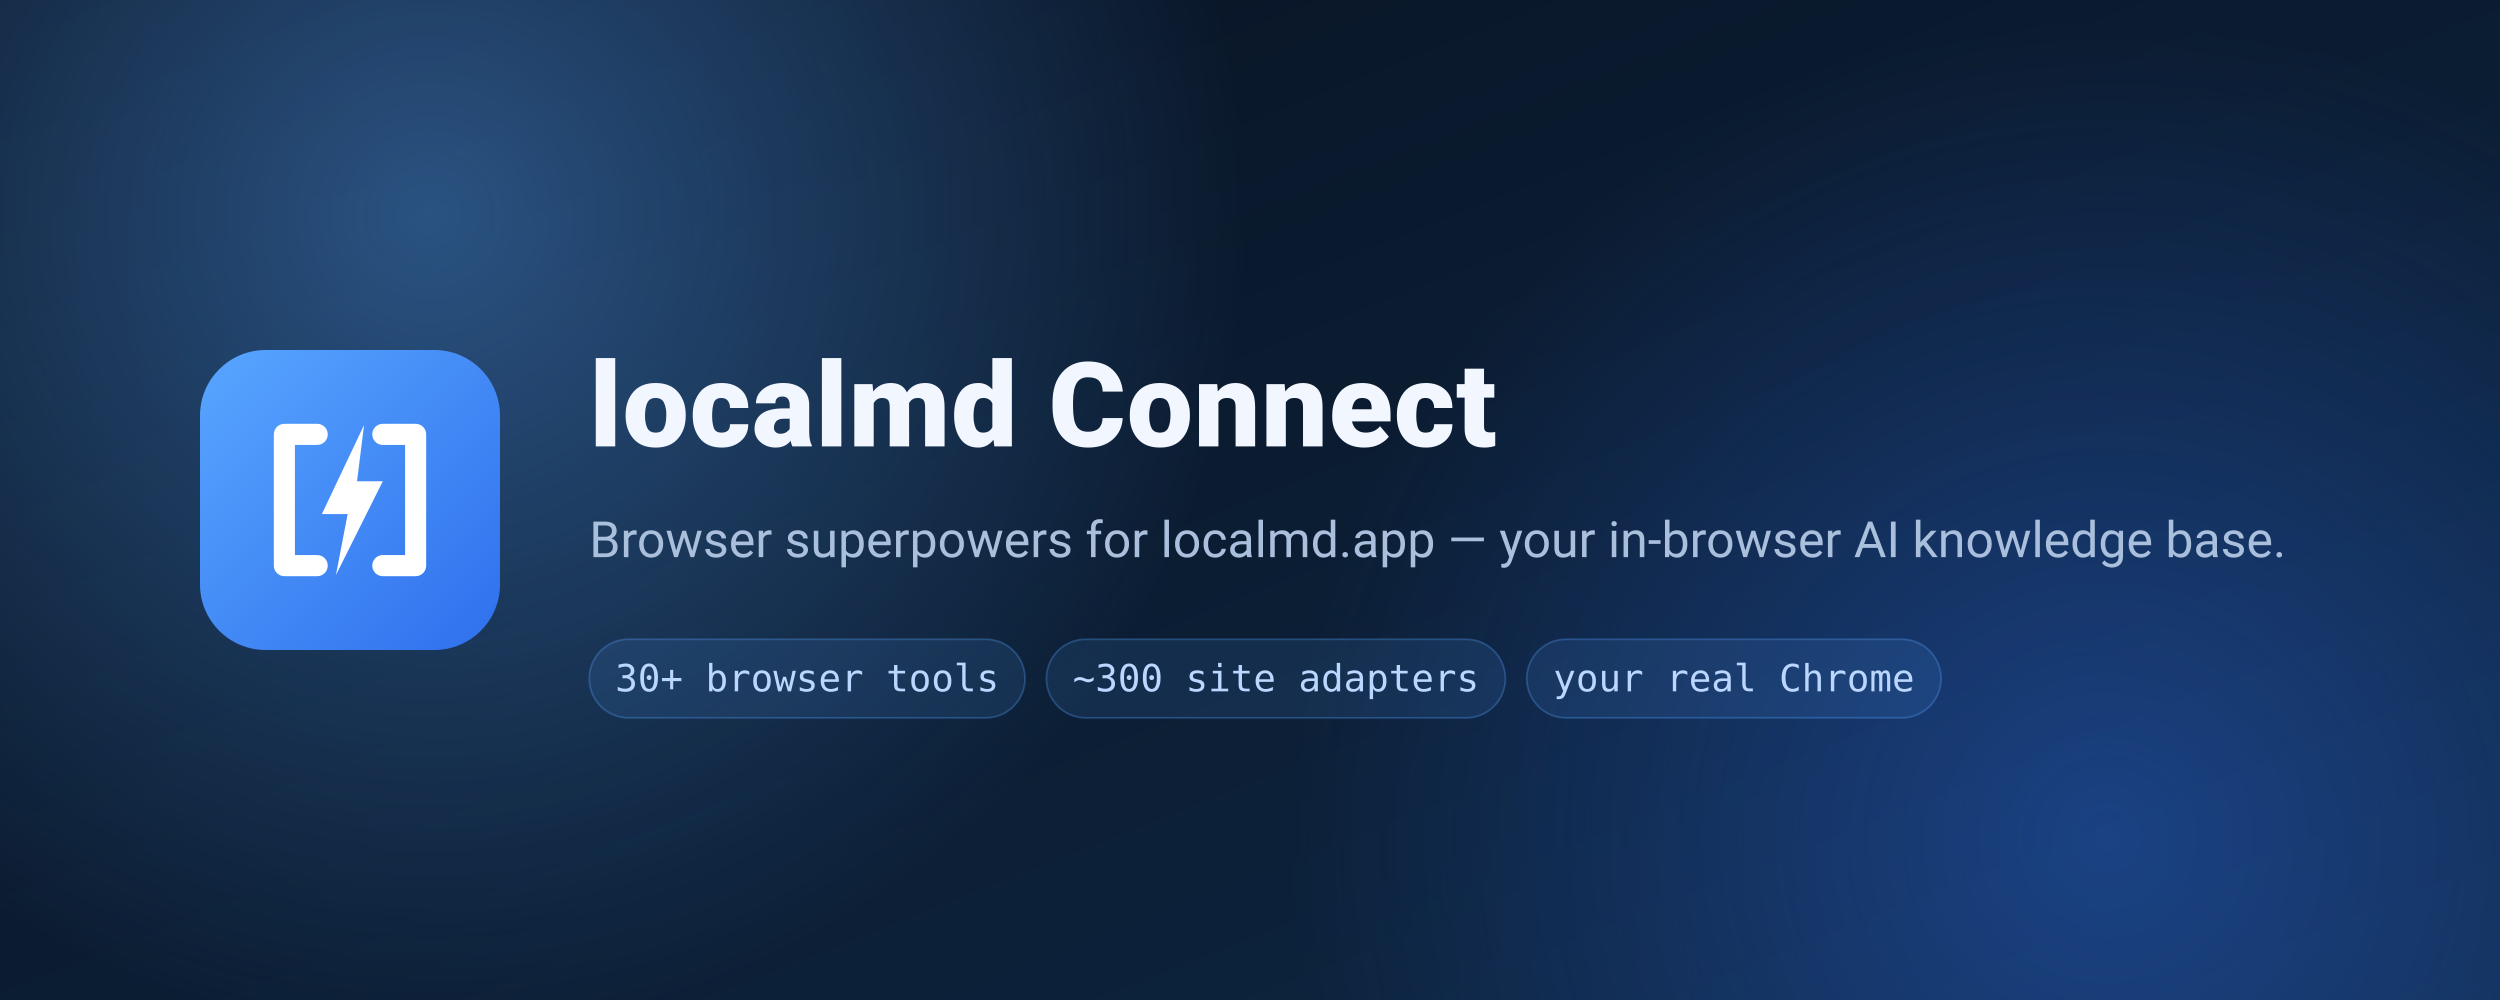
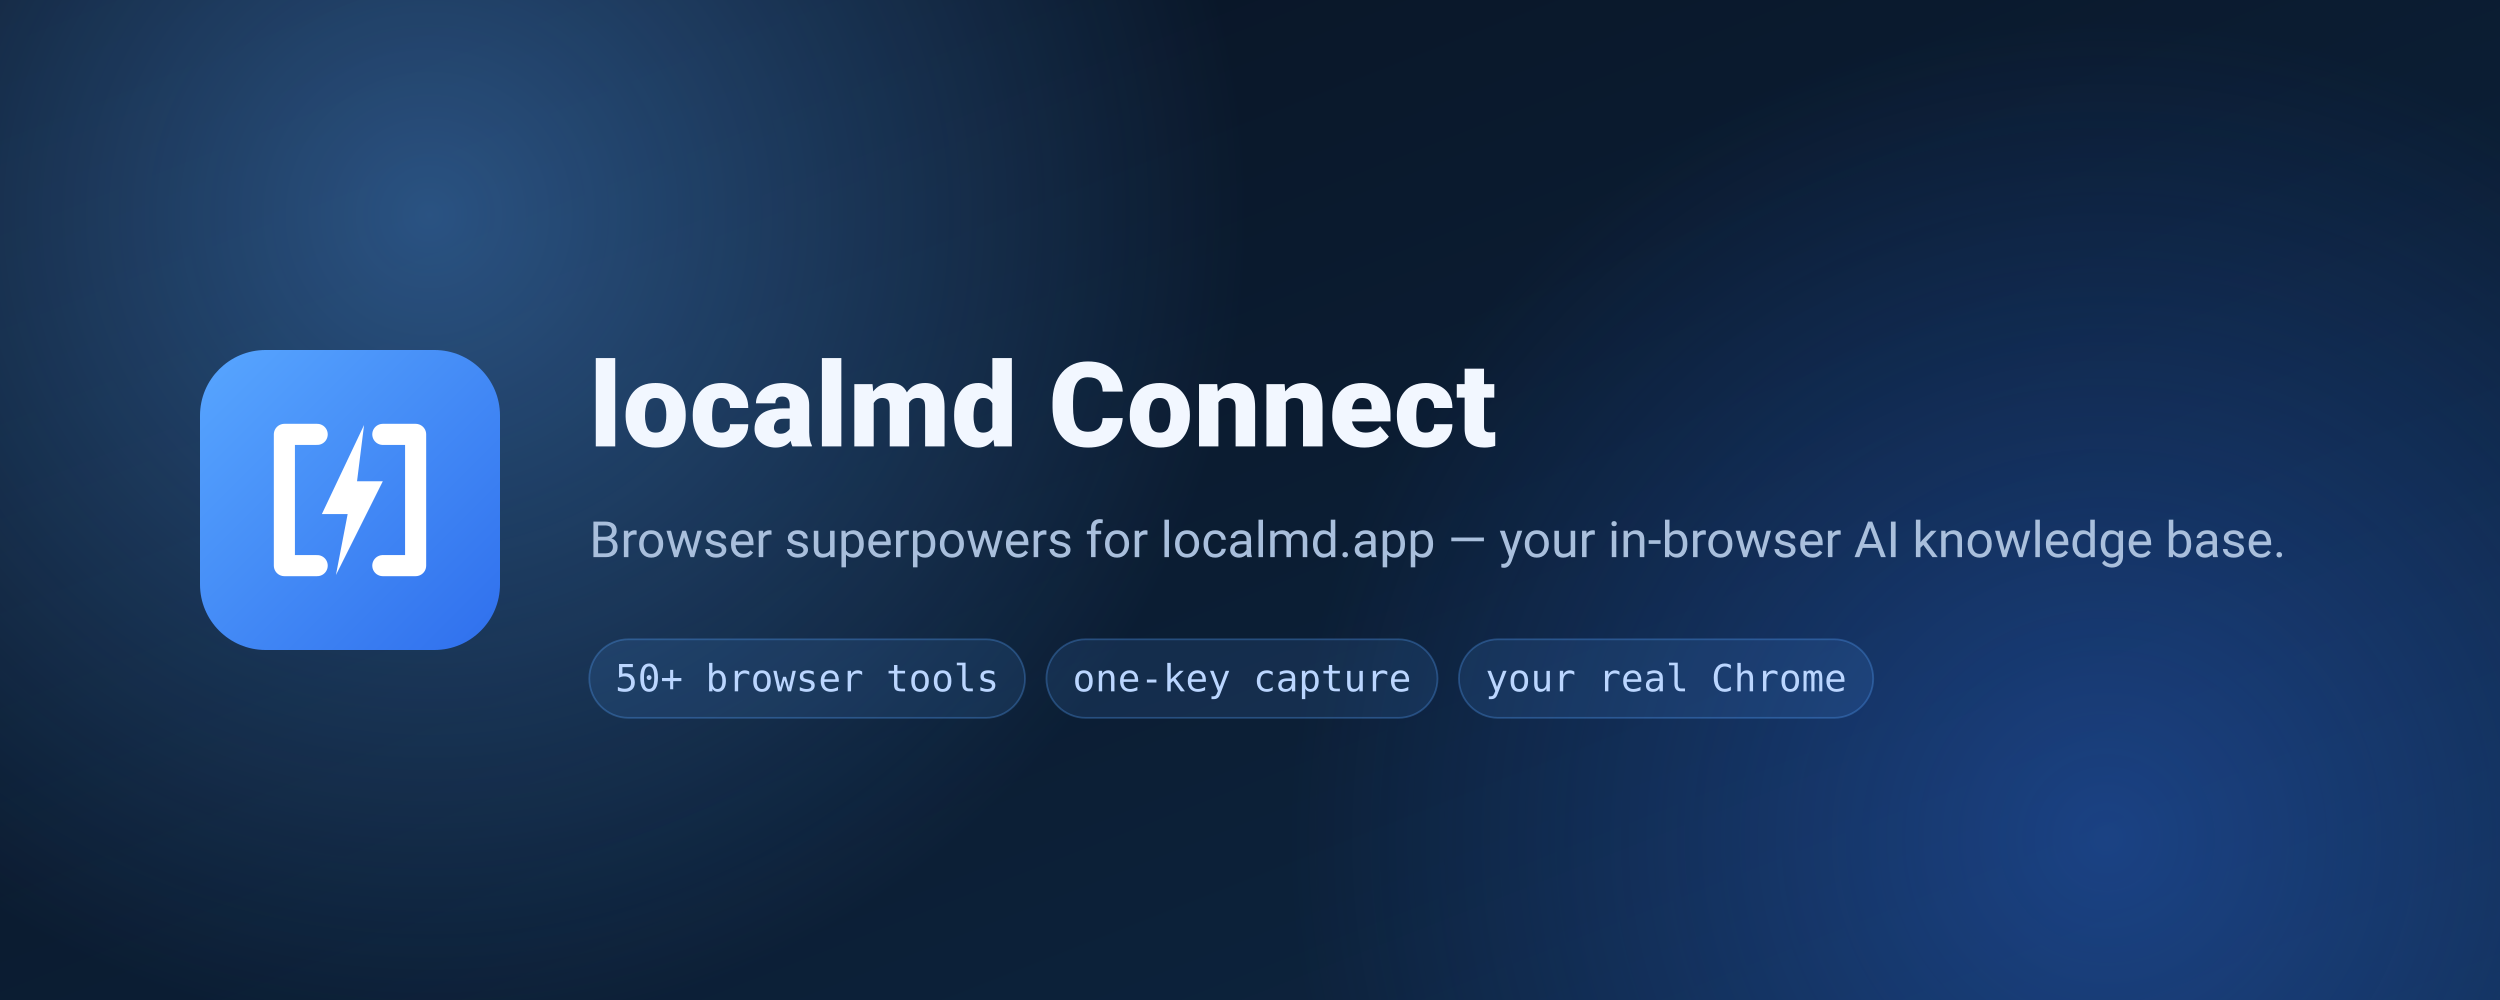
<svg xmlns="http://www.w3.org/2000/svg" width="1400" height="560" viewBox="0 0 1400 560">
  <defs>
    <linearGradient id="bg" x1="0" y1="0" x2="1" y2="1">
      <stop offset="0" stop-color="#081221" />
      <stop offset="1" stop-color="#0E2743" />
    </linearGradient>
    <linearGradient id="brand" x1="0" y1="0" x2="1" y2="1">
      <stop offset="0" stop-color="#58A6FF" />
      <stop offset="1" stop-color="#2F6FED" />
    </linearGradient>
    <radialGradient id="glowB" cx="0.5" cy="0.5" r="0.5">
      <stop offset="0" stop-color="#58A6FF" stop-opacity="0.42" />
      <stop offset="1" stop-color="#58A6FF" stop-opacity="0" />
    </radialGradient>
    <radialGradient id="glowD" cx="0.5" cy="0.5" r="0.5">
      <stop offset="0" stop-color="#2F6FED" stop-opacity="0.4" />
      <stop offset="1" stop-color="#2F6FED" stop-opacity="0" />
    </radialGradient>
  </defs>
  <rect width="1400" height="560" fill="url(#bg)" />
  <circle cx="240" cy="120" r="460" fill="url(#glowB)" />
  <circle cx="1180" cy="470" r="460" fill="url(#glowD)" />
  <g transform="translate(112 196) scale(1.3125)">
    <rect width="128" height="128" rx="28" fill="url(#brand)" />
    <g fill="none" stroke="#fff" stroke-width="9" stroke-linecap="round" stroke-linejoin="round">
      <path d="M50 36H36v56h14" />
      <path d="M78 36h14v56H78" />
    </g>
    <path d="M70 32 L52 70 h11 L58 96 L78 56 h-11 Z" fill="#fff" />
  </g>
  <text x="330" y="250" font-family="-apple-system,'SF Pro Display','Segoe UI',Roboto,Helvetica,Arial,sans-serif" font-size="66" font-weight="800" fill="#F2F7FF" text-anchor="start" letter-spacing="0.5" opacity="1">localmd Connect</text>
  <text x="330" y="312" font-family="-apple-system,'SF Pro Display','Segoe UI',Roboto,Helvetica,Arial,sans-serif" font-size="28" font-weight="400" fill="#A9BFDC" text-anchor="start" letter-spacing="0" opacity="1">Browser superpowers for localmd.app — your in-browser AI knowledge base.</text>
  <g>
    <rect x="330" y="358" width="244" height="44" rx="22" fill="rgba(88,166,255,0.12)" stroke="rgba(88,166,255,0.30)" />
-     <text x="452" y="387.14" font-family="ui-monospace,'SF Mono',Menlo,Consolas,monospace" font-size="21" font-weight="400" fill="#BBD6FF" text-anchor="middle" letter-spacing="0" opacity="1">30+ browser tools</text>
+     <text x="452" y="387.14" font-family="ui-monospace,'SF Mono',Menlo,Consolas,monospace" font-size="21" font-weight="400" fill="#BBD6FF" text-anchor="middle" letter-spacing="0" opacity="1">50+ browser tools</text>
  </g>
  <g>
-     <rect x="586" y="358" width="257" height="44" rx="22" fill="rgba(88,166,255,0.12)" stroke="rgba(88,166,255,0.30)" />
-     <text x="714.5" y="387.14" font-family="ui-monospace,'SF Mono',Menlo,Consolas,monospace" font-size="21" font-weight="400" fill="#BBD6FF" text-anchor="middle" letter-spacing="0" opacity="1">~300 site adapters</text>
+     <rect x="586" y="358" width="219" height="44" rx="22" fill="rgba(88,166,255,0.12)" stroke="rgba(88,166,255,0.30)" />
+     <text x="695.5" y="387.14" font-family="ui-monospace,'SF Mono',Menlo,Consolas,monospace" font-size="21" font-weight="400" fill="#BBD6FF" text-anchor="middle" letter-spacing="0" opacity="1">one-key capture</text>
  </g>
  <g>
-     <rect x="855" y="358" width="232" height="44" rx="22" fill="rgba(88,166,255,0.12)" stroke="rgba(88,166,255,0.30)" />
-     <text x="971" y="387.14" font-family="ui-monospace,'SF Mono',Menlo,Consolas,monospace" font-size="21" font-weight="400" fill="#BBD6FF" text-anchor="middle" letter-spacing="0" opacity="1">your real Chrome</text>
+     <rect x="817" y="358" width="232" height="44" rx="22" fill="rgba(88,166,255,0.12)" stroke="rgba(88,166,255,0.30)" />
+     <text x="933" y="387.14" font-family="ui-monospace,'SF Mono',Menlo,Consolas,monospace" font-size="21" font-weight="400" fill="#BBD6FF" text-anchor="middle" letter-spacing="0" opacity="1">your real Chrome</text>
  </g>
</svg>
